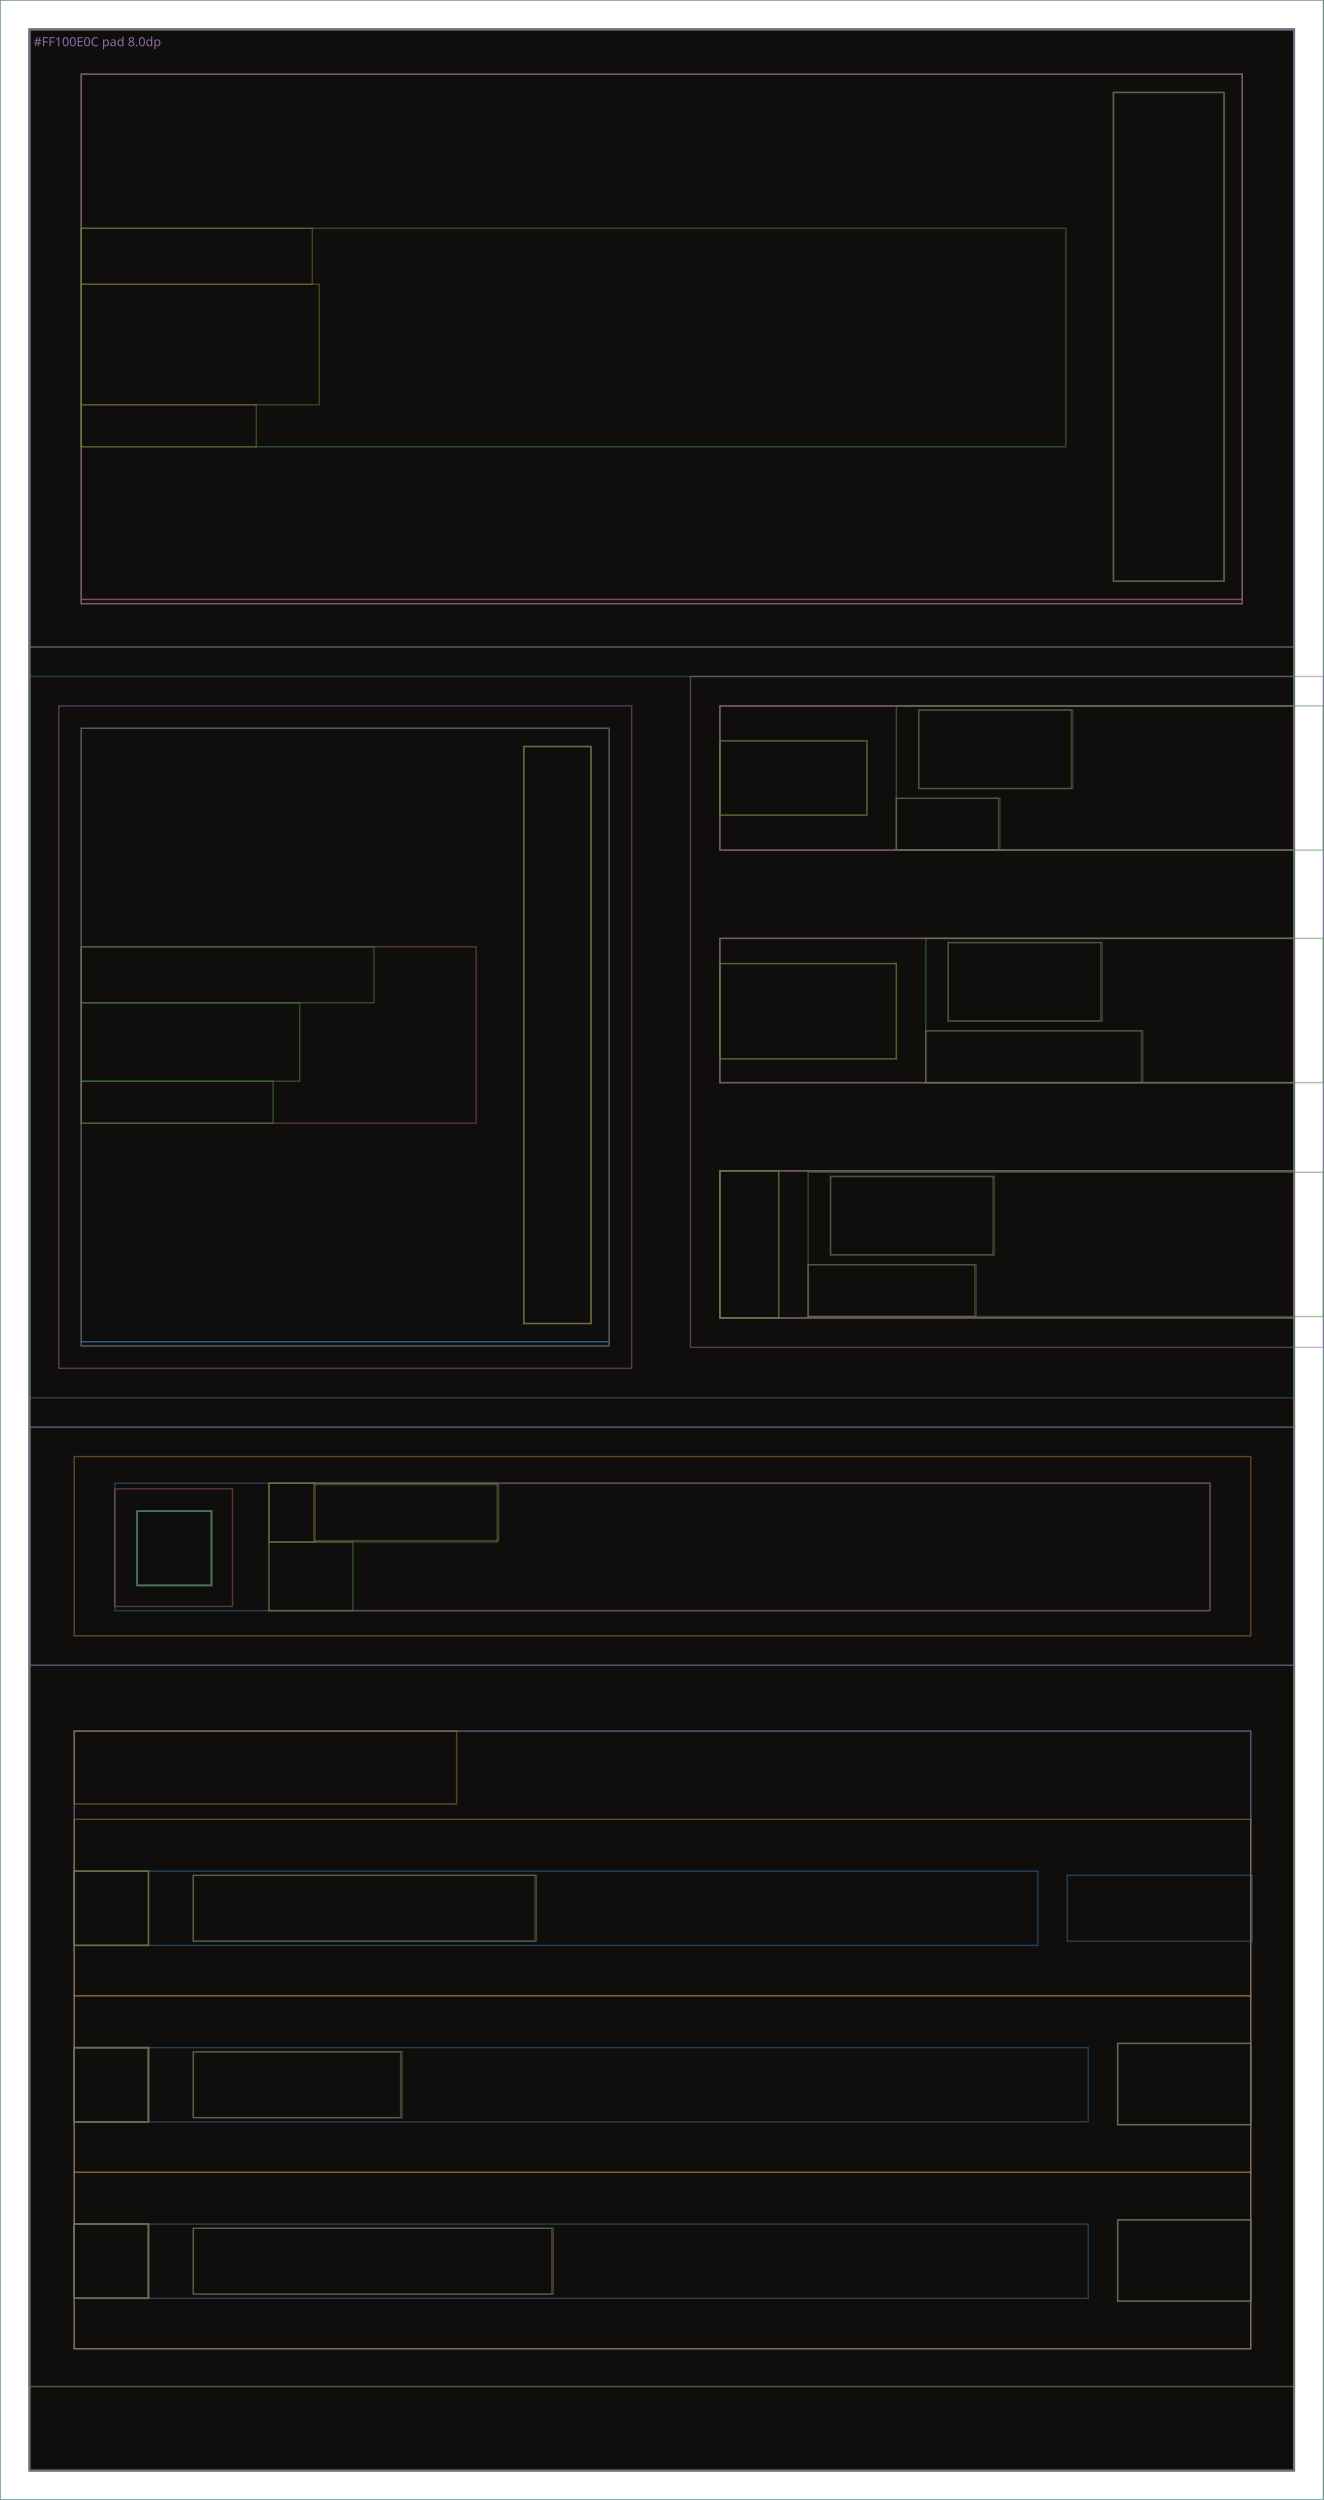
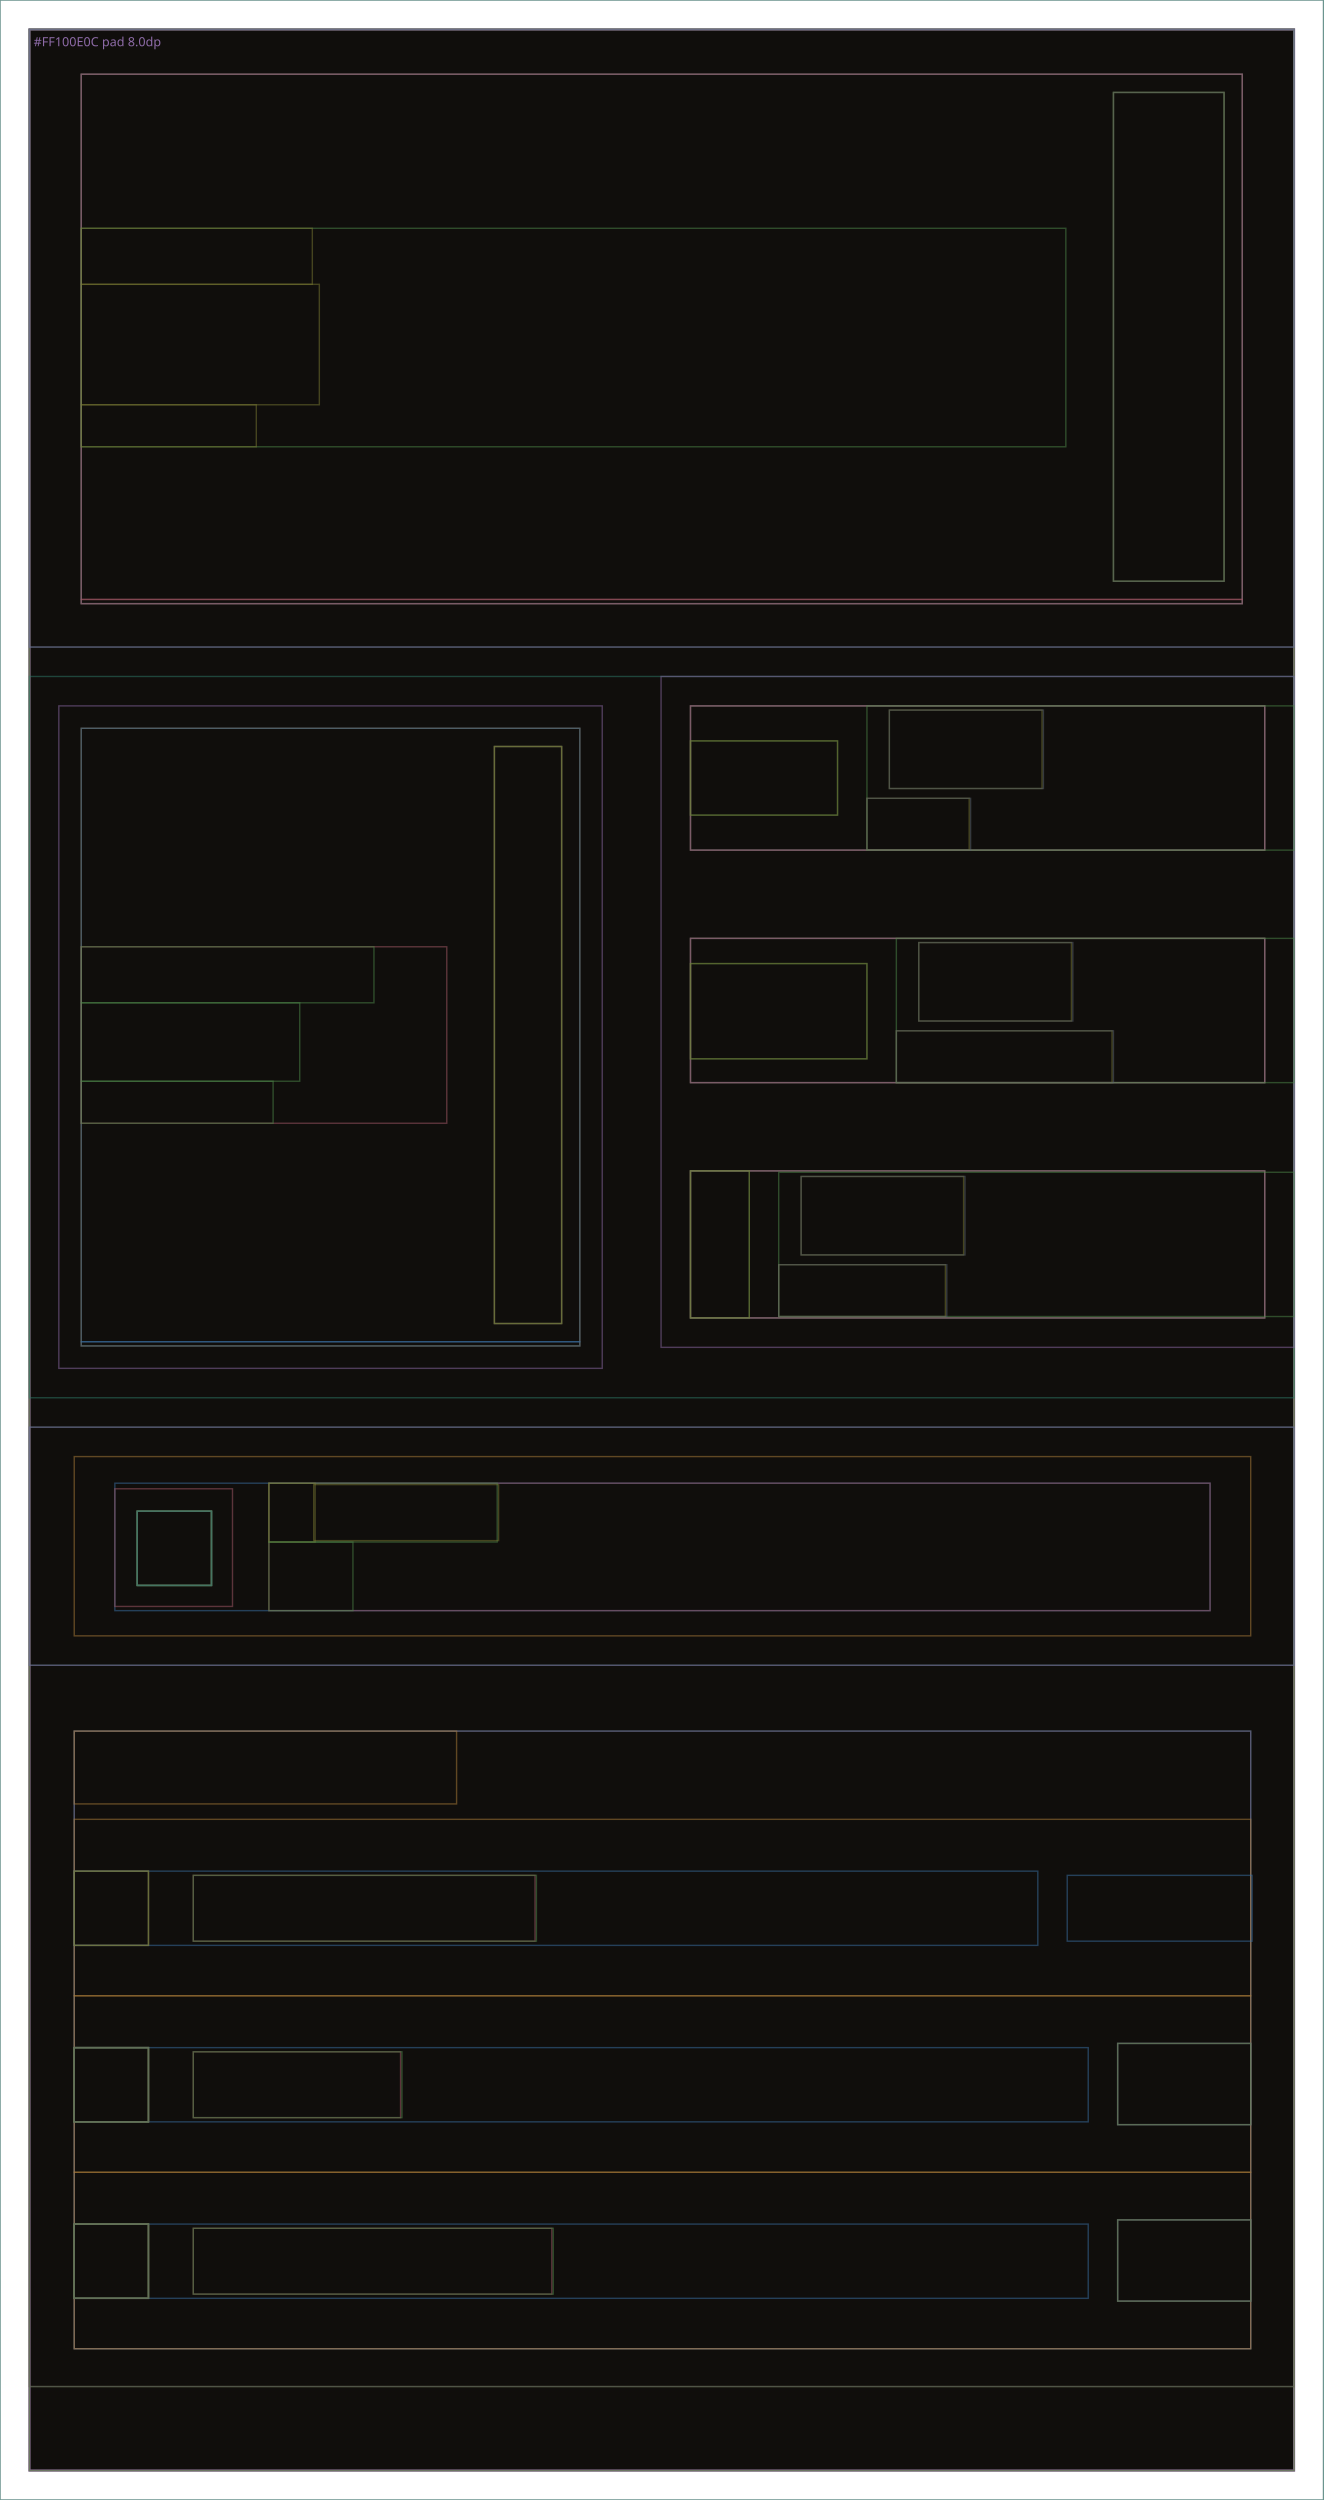
<svg xmlns="http://www.w3.org/2000/svg" viewBox="0 0 945 1785" width="945" height="1785" role="img" aria-label="Uber/Aeon-Dark layout wireframe">
  <rect width="945" height="1785" fill="#ffffff" />
  <g>
    <rect x="0" y="0" width="945" height="1785" fill="none" fill-opacity="0" stroke="#5B6470" stroke-width="1" stroke-opacity="0.5" />
  </g>
  <g>
    <rect x="0" y="0" width="945" height="1785" fill="none" fill-opacity="0" stroke="#2E7D6B" stroke-width="1" stroke-opacity="0.5" />
  </g>
  <g>
    <rect x="21" y="21" width="903" height="1743" fill="#100E0C" fill-opacity="1" stroke="#8E6BA8" stroke-width="1.5" stroke-opacity="1" />
    <text x="24" y="33" font-family="system-ui, sans-serif" font-size="9" fill="#8E6BA8">#FF100E0C  pad 8.0dp</text>
  </g>
  <g>
    <rect x="21" y="21" width="903" height="1743" fill="none" fill-opacity="0" stroke="#B0813B" stroke-width="1" stroke-opacity="0.5" />
  </g>
  <g>
    <rect x="21" y="21" width="903" height="1743" fill="none" fill-opacity="0" stroke="#3B72A8" stroke-width="1" stroke-opacity="0.5" />
  </g>
  <g>
    <rect x="21" y="21" width="903" height="1743" fill="none" fill-opacity="0" stroke="#A85B6B" stroke-width="1" stroke-opacity="0.5" />
  </g>
  <g>
    <rect x="21" y="21" width="903" height="1743" fill="none" fill-opacity="0" stroke="#4F8A4A" stroke-width="1" stroke-opacity="0.5" />
  </g>
  <g>
    <rect x="21" y="21" width="903" height="1683" fill="none" fill-opacity="0" stroke="#7A7A33" stroke-width="1" stroke-opacity="0.5" />
  </g>
  <g>
    <rect x="21" y="21" width="903" height="1683" fill="none" fill-opacity="0" stroke="#5B6470" stroke-width="1" stroke-opacity="0.5" />
  </g>
  <g>
    <rect x="21" y="21" width="903" height="441" fill="none" fill-opacity="0" stroke="#2E7D6B" stroke-width="1" stroke-opacity="0.5" />
  </g>
  <g>
    <rect x="21" y="21" width="903" height="441" fill="none" fill-opacity="0" stroke="#8E6BA8" stroke-width="1" stroke-opacity="0.5" />
  </g>
  <g>
    <rect x="58" y="53" width="829" height="378" fill="none" fill-opacity="0" stroke="#B0813B" stroke-width="1" stroke-opacity="0.5" />
  </g>
  <g>
    <rect x="58" y="53" width="829" height="378" fill="none" fill-opacity="0" stroke="#3B72A8" stroke-width="1" stroke-opacity="0.5" />
  </g>
  <g>
    <rect x="58" y="53" width="829" height="375" fill="none" fill-opacity="0" stroke="#A85B6B" stroke-width="1" stroke-opacity="0.5" />
  </g>
  <g>
    <rect x="58" y="163" width="703" height="156" fill="none" fill-opacity="0" stroke="#4F8A4A" stroke-width="1" stroke-opacity="0.5" />
  </g>
  <g>
    <rect x="58" y="163" width="165" height="40" fill="none" fill-opacity="0" stroke="#7A7A33" stroke-width="1" stroke-opacity="0.5" />
  </g>
  <g>
    <rect x="58" y="203" width="170" height="86" fill="none" fill-opacity="0" stroke="#7A7A33" stroke-width="1" stroke-opacity="0.5" />
  </g>
  <g>
    <rect x="58" y="289" width="125" height="30" fill="none" fill-opacity="0" stroke="#7A7A33" stroke-width="1" stroke-opacity="0.5" />
  </g>
  <g>
    <rect x="795" y="66" width="79" height="349" fill="none" fill-opacity="0" stroke="#4F8A4A" stroke-width="1" stroke-opacity="0.5" />
  </g>
  <g>
    <rect x="795" y="66" width="79" height="349" fill="none" fill-opacity="0" stroke="#7A7A33" stroke-width="1" stroke-opacity="0.5" />
  </g>
  <g>
    <rect x="795" y="66" width="79" height="349" fill="none" fill-opacity="0" stroke="#5B6470" stroke-width="1" stroke-opacity="0.5" />
  </g>
  <g>
    <rect x="58" y="428" width="829" height="3" fill="none" fill-opacity="0" stroke="#A85B6B" stroke-width="1" stroke-opacity="0.5" />
  </g>
  <g>
    <rect x="21" y="483" width="903" height="515" fill="none" fill-opacity="0" stroke="#2E7D6B" stroke-width="1" stroke-opacity="0.5" />
  </g>
  <g>
-     <rect x="42" y="504" width="409" height="473" fill="none" fill-opacity="0" stroke="#8E6BA8" stroke-width="1" stroke-opacity="0.5" />
-   </g>
-   <g>
-     <rect x="58" y="520" width="377" height="441" fill="none" fill-opacity="0" stroke="#B0813B" stroke-width="1" stroke-opacity="0.5" />
-   </g>
-   <g>
-     <rect x="58" y="520" width="377" height="438" fill="none" fill-opacity="0" stroke="#3B72A8" stroke-width="1" stroke-opacity="0.5" />
-   </g>
-   <g>
-     <rect x="58" y="676" width="282" height="126" fill="none" fill-opacity="0" stroke="#A85B6B" stroke-width="1" stroke-opacity="0.5" />
+     <rect x="42" y="504" width="388" height="473" fill="none" fill-opacity="0" stroke="#8E6BA8" stroke-width="1" stroke-opacity="0.5" />
+   </g>
+   <g>
+     <rect x="58" y="520" width="356" height="441" fill="none" fill-opacity="0" stroke="#B0813B" stroke-width="1" stroke-opacity="0.5" />
+   </g>
+   <g>
+     <rect x="58" y="520" width="356" height="438" fill="none" fill-opacity="0" stroke="#3B72A8" stroke-width="1" stroke-opacity="0.5" />
+   </g>
+   <g>
+     <rect x="58" y="676" width="261" height="126" fill="none" fill-opacity="0" stroke="#A85B6B" stroke-width="1" stroke-opacity="0.5" />
  </g>
  <g>
    <rect x="58" y="676" width="209" height="40" fill="none" fill-opacity="0" stroke="#4F8A4A" stroke-width="1" stroke-opacity="0.5" />
  </g>
  <g>
    <rect x="58" y="716" width="156" height="56" fill="none" fill-opacity="0" stroke="#4F8A4A" stroke-width="1" stroke-opacity="0.5" />
  </g>
  <g>
    <rect x="58" y="772" width="137" height="30" fill="none" fill-opacity="0" stroke="#4F8A4A" stroke-width="1" stroke-opacity="0.5" />
  </g>
  <g>
-     <rect x="374" y="533" width="48" height="412" fill="none" fill-opacity="0" stroke="#A85B6B" stroke-width="1" stroke-opacity="0.5" />
-   </g>
-   <g>
-     <rect x="374" y="533" width="48" height="412" fill="none" fill-opacity="0" stroke="#4F8A4A" stroke-width="1" stroke-opacity="0.5" />
-   </g>
-   <g>
-     <rect x="374" y="533" width="48" height="412" fill="none" fill-opacity="0" stroke="#7A7A33" stroke-width="1" stroke-opacity="0.5" />
-   </g>
-   <g>
-     <rect x="58" y="958" width="377" height="3" fill="none" fill-opacity="0" stroke="#3B72A8" stroke-width="1" stroke-opacity="0.5" />
-   </g>
-   <g>
-     <rect x="493" y="483" width="452" height="479" fill="none" fill-opacity="0" stroke="#8E6BA8" stroke-width="1" stroke-opacity="0.5" />
-   </g>
-   <g>
-     <rect x="514" y="504" width="410" height="103" fill="none" fill-opacity="0" stroke="#B0813B" stroke-width="1" stroke-opacity="0.5" />
-   </g>
-   <g>
-     <rect x="514" y="504" width="410" height="103" fill="none" fill-opacity="0" stroke="#3B72A8" stroke-width="1" stroke-opacity="0.5" />
-   </g>
-   <g>
-     <rect x="514" y="504" width="410" height="103" fill="none" fill-opacity="0" stroke="#A85B6B" stroke-width="1" stroke-opacity="0.5" />
-   </g>
-   <g>
-     <rect x="514" y="529" width="105" height="53" fill="none" fill-opacity="0" stroke="#4F8A4A" stroke-width="1" stroke-opacity="0.5" />
-   </g>
-   <g>
-     <rect x="514" y="529" width="105" height="53" fill="none" fill-opacity="0" stroke="#7A7A33" stroke-width="1" stroke-opacity="0.5" />
-   </g>
-   <g>
-     <rect x="640" y="504" width="305" height="103" fill="none" fill-opacity="0" stroke="#4F8A4A" stroke-width="1" stroke-opacity="0.5" />
-   </g>
-   <g>
-     <rect x="656" y="507" width="109" height="56" fill="none" fill-opacity="0" stroke="#7A7A33" stroke-width="1" stroke-opacity="0.5" />
-   </g>
-   <g>
-     <rect x="656" y="507" width="110" height="56" fill="none" fill-opacity="0" stroke="#5B6470" stroke-width="1" stroke-opacity="0.5" />
-   </g>
-   <g>
-     <rect x="640" y="570" width="73" height="37" fill="none" fill-opacity="0" stroke="#7A7A33" stroke-width="1" stroke-opacity="0.5" />
-   </g>
-   <g>
-     <rect x="640" y="570" width="74" height="37" fill="none" fill-opacity="0" stroke="#5B6470" stroke-width="1" stroke-opacity="0.5" />
-   </g>
-   <g>
-     <rect x="514" y="670" width="410" height="103" fill="none" fill-opacity="0" stroke="#B0813B" stroke-width="1" stroke-opacity="0.5" />
-   </g>
-   <g>
-     <rect x="514" y="670" width="410" height="103" fill="none" fill-opacity="0" stroke="#3B72A8" stroke-width="1" stroke-opacity="0.5" />
-   </g>
-   <g>
-     <rect x="514" y="670" width="410" height="103" fill="none" fill-opacity="0" stroke="#A85B6B" stroke-width="1" stroke-opacity="0.5" />
-   </g>
-   <g>
-     <rect x="514" y="688" width="126" height="68" fill="none" fill-opacity="0" stroke="#4F8A4A" stroke-width="1" stroke-opacity="0.5" />
-   </g>
-   <g>
-     <rect x="514" y="688" width="126" height="68" fill="none" fill-opacity="0" stroke="#7A7A33" stroke-width="1" stroke-opacity="0.5" />
-   </g>
-   <g>
-     <rect x="661" y="670" width="284" height="103" fill="none" fill-opacity="0" stroke="#4F8A4A" stroke-width="1" stroke-opacity="0.5" />
-   </g>
-   <g>
-     <rect x="677" y="673" width="109" height="56" fill="none" fill-opacity="0" stroke="#7A7A33" stroke-width="1" stroke-opacity="0.5" />
-   </g>
-   <g>
-     <rect x="677" y="673" width="110" height="56" fill="none" fill-opacity="0" stroke="#5B6470" stroke-width="1" stroke-opacity="0.5" />
-   </g>
-   <g>
-     <rect x="661" y="736" width="154" height="37" fill="none" fill-opacity="0" stroke="#7A7A33" stroke-width="1" stroke-opacity="0.5" />
-   </g>
-   <g>
-     <rect x="661" y="736" width="155" height="37" fill="none" fill-opacity="0" stroke="#5B6470" stroke-width="1" stroke-opacity="0.5" />
-   </g>
-   <g>
-     <rect x="514" y="836" width="410" height="105" fill="none" fill-opacity="0" stroke="#B0813B" stroke-width="1" stroke-opacity="0.5" />
-   </g>
-   <g>
-     <rect x="514" y="836" width="410" height="105" fill="none" fill-opacity="0" stroke="#3B72A8" stroke-width="1" stroke-opacity="0.5" />
-   </g>
-   <g>
-     <rect x="514" y="836" width="410" height="105" fill="none" fill-opacity="0" stroke="#A85B6B" stroke-width="1" stroke-opacity="0.5" />
-   </g>
-   <g>
-     <rect x="514" y="836" width="42" height="105" fill="none" fill-opacity="0" stroke="#4F8A4A" stroke-width="1" stroke-opacity="0.5" />
-   </g>
-   <g>
-     <rect x="514" y="836" width="42" height="105" fill="none" fill-opacity="0" stroke="#7A7A33" stroke-width="1" stroke-opacity="0.5" />
-   </g>
-   <g>
-     <rect x="577" y="837" width="368" height="103" fill="none" fill-opacity="0" stroke="#4F8A4A" stroke-width="1" stroke-opacity="0.5" />
-   </g>
-   <g>
-     <rect x="593" y="840" width="116" height="56" fill="none" fill-opacity="0" stroke="#7A7A33" stroke-width="1" stroke-opacity="0.5" />
-   </g>
-   <g>
-     <rect x="593" y="840" width="117" height="56" fill="none" fill-opacity="0" stroke="#5B6470" stroke-width="1" stroke-opacity="0.5" />
-   </g>
-   <g>
-     <rect x="577" y="903" width="119" height="37" fill="none" fill-opacity="0" stroke="#7A7A33" stroke-width="1" stroke-opacity="0.5" />
-   </g>
-   <g>
-     <rect x="577" y="903" width="120" height="37" fill="none" fill-opacity="0" stroke="#5B6470" stroke-width="1" stroke-opacity="0.5" />
+     <rect x="353" y="533" width="48" height="412" fill="none" fill-opacity="0" stroke="#A85B6B" stroke-width="1" stroke-opacity="0.5" />
+   </g>
+   <g>
+     <rect x="353" y="533" width="48" height="412" fill="none" fill-opacity="0" stroke="#4F8A4A" stroke-width="1" stroke-opacity="0.5" />
+   </g>
+   <g>
+     <rect x="353" y="533" width="48" height="412" fill="none" fill-opacity="0" stroke="#7A7A33" stroke-width="1" stroke-opacity="0.5" />
+   </g>
+   <g>
+     <rect x="58" y="958" width="356" height="3" fill="none" fill-opacity="0" stroke="#3B72A8" stroke-width="1" stroke-opacity="0.5" />
+   </g>
+   <g>
+     <rect x="472" y="483" width="452" height="479" fill="none" fill-opacity="0" stroke="#8E6BA8" stroke-width="1" stroke-opacity="0.5" />
+   </g>
+   <g>
+     <rect x="493" y="504" width="410" height="103" fill="none" fill-opacity="0" stroke="#B0813B" stroke-width="1" stroke-opacity="0.5" />
+   </g>
+   <g>
+     <rect x="493" y="504" width="410" height="103" fill="none" fill-opacity="0" stroke="#3B72A8" stroke-width="1" stroke-opacity="0.5" />
+   </g>
+   <g>
+     <rect x="493" y="504" width="410" height="103" fill="none" fill-opacity="0" stroke="#A85B6B" stroke-width="1" stroke-opacity="0.5" />
+   </g>
+   <g>
+     <rect x="493" y="529" width="105" height="53" fill="none" fill-opacity="0" stroke="#4F8A4A" stroke-width="1" stroke-opacity="0.5" />
+   </g>
+   <g>
+     <rect x="493" y="529" width="105" height="53" fill="none" fill-opacity="0" stroke="#7A7A33" stroke-width="1" stroke-opacity="0.5" />
+   </g>
+   <g>
+     <rect x="619" y="504" width="305" height="103" fill="none" fill-opacity="0" stroke="#4F8A4A" stroke-width="1" stroke-opacity="0.5" />
+   </g>
+   <g>
+     <rect x="635" y="507" width="109" height="56" fill="none" fill-opacity="0" stroke="#7A7A33" stroke-width="1" stroke-opacity="0.5" />
+   </g>
+   <g>
+     <rect x="635" y="507" width="110" height="56" fill="none" fill-opacity="0" stroke="#5B6470" stroke-width="1" stroke-opacity="0.5" />
+   </g>
+   <g>
+     <rect x="619" y="570" width="73" height="37" fill="none" fill-opacity="0" stroke="#7A7A33" stroke-width="1" stroke-opacity="0.5" />
+   </g>
+   <g>
+     <rect x="619" y="570" width="74" height="37" fill="none" fill-opacity="0" stroke="#5B6470" stroke-width="1" stroke-opacity="0.5" />
+   </g>
+   <g>
+     <rect x="493" y="670" width="410" height="103" fill="none" fill-opacity="0" stroke="#B0813B" stroke-width="1" stroke-opacity="0.5" />
+   </g>
+   <g>
+     <rect x="493" y="670" width="410" height="103" fill="none" fill-opacity="0" stroke="#3B72A8" stroke-width="1" stroke-opacity="0.5" />
+   </g>
+   <g>
+     <rect x="493" y="670" width="410" height="103" fill="none" fill-opacity="0" stroke="#A85B6B" stroke-width="1" stroke-opacity="0.5" />
+   </g>
+   <g>
+     <rect x="493" y="688" width="126" height="68" fill="none" fill-opacity="0" stroke="#4F8A4A" stroke-width="1" stroke-opacity="0.5" />
+   </g>
+   <g>
+     <rect x="493" y="688" width="126" height="68" fill="none" fill-opacity="0" stroke="#7A7A33" stroke-width="1" stroke-opacity="0.5" />
+   </g>
+   <g>
+     <rect x="640" y="670" width="284" height="103" fill="none" fill-opacity="0" stroke="#4F8A4A" stroke-width="1" stroke-opacity="0.5" />
+   </g>
+   <g>
+     <rect x="656" y="673" width="109" height="56" fill="none" fill-opacity="0" stroke="#7A7A33" stroke-width="1" stroke-opacity="0.5" />
+   </g>
+   <g>
+     <rect x="656" y="673" width="110" height="56" fill="none" fill-opacity="0" stroke="#5B6470" stroke-width="1" stroke-opacity="0.5" />
+   </g>
+   <g>
+     <rect x="640" y="736" width="154" height="37" fill="none" fill-opacity="0" stroke="#7A7A33" stroke-width="1" stroke-opacity="0.5" />
+   </g>
+   <g>
+     <rect x="640" y="736" width="155" height="37" fill="none" fill-opacity="0" stroke="#5B6470" stroke-width="1" stroke-opacity="0.5" />
+   </g>
+   <g>
+     <rect x="493" y="836" width="410" height="105" fill="none" fill-opacity="0" stroke="#B0813B" stroke-width="1" stroke-opacity="0.5" />
+   </g>
+   <g>
+     <rect x="493" y="836" width="410" height="105" fill="none" fill-opacity="0" stroke="#3B72A8" stroke-width="1" stroke-opacity="0.5" />
+   </g>
+   <g>
+     <rect x="493" y="836" width="410" height="105" fill="none" fill-opacity="0" stroke="#A85B6B" stroke-width="1" stroke-opacity="0.5" />
+   </g>
+   <g>
+     <rect x="493" y="836" width="42" height="105" fill="none" fill-opacity="0" stroke="#4F8A4A" stroke-width="1" stroke-opacity="0.5" />
+   </g>
+   <g>
+     <rect x="493" y="836" width="42" height="105" fill="none" fill-opacity="0" stroke="#7A7A33" stroke-width="1" stroke-opacity="0.5" />
+   </g>
+   <g>
+     <rect x="556" y="837" width="368" height="103" fill="none" fill-opacity="0" stroke="#4F8A4A" stroke-width="1" stroke-opacity="0.5" />
+   </g>
+   <g>
+     <rect x="572" y="840" width="116" height="56" fill="none" fill-opacity="0" stroke="#7A7A33" stroke-width="1" stroke-opacity="0.5" />
+   </g>
+   <g>
+     <rect x="572" y="840" width="117" height="56" fill="none" fill-opacity="0" stroke="#5B6470" stroke-width="1" stroke-opacity="0.5" />
+   </g>
+   <g>
+     <rect x="556" y="903" width="119" height="37" fill="none" fill-opacity="0" stroke="#7A7A33" stroke-width="1" stroke-opacity="0.5" />
+   </g>
+   <g>
+     <rect x="556" y="903" width="120" height="37" fill="none" fill-opacity="0" stroke="#5B6470" stroke-width="1" stroke-opacity="0.5" />
  </g>
  <g>
    <rect x="21" y="1019" width="903" height="170" fill="none" fill-opacity="0" stroke="#2E7D6B" stroke-width="1" stroke-opacity="0.5" />
  </g>
  <g>
    <rect x="21" y="1019" width="903" height="170" fill="none" fill-opacity="0" stroke="#8E6BA8" stroke-width="1" stroke-opacity="0.5" />
  </g>
  <g>
    <rect x="53" y="1040" width="840" height="128" fill="none" fill-opacity="0" stroke="#B0813B" stroke-width="1" stroke-opacity="0.5" />
  </g>
  <g>
    <rect x="82" y="1059" width="782" height="91" fill="none" fill-opacity="0" stroke="#3B72A8" stroke-width="1" stroke-opacity="0.5" />
  </g>
  <g>
    <rect x="82" y="1063" width="84" height="84" fill="none" fill-opacity="0" stroke="#A85B6B" stroke-width="1" stroke-opacity="0.5" />
  </g>
  <g>
    <rect x="98" y="1079" width="53" height="53" fill="none" fill-opacity="0" stroke="#4F8A4A" stroke-width="1" stroke-opacity="0.5" />
  </g>
  <g>
    <rect x="98" y="1079" width="53" height="53" fill="none" fill-opacity="0" stroke="#7A7A33" stroke-width="1" stroke-opacity="0.5" />
  </g>
  <g>
    <rect x="98" y="1079" width="53" height="53" fill="none" fill-opacity="0" stroke="#5B6470" stroke-width="1" stroke-opacity="0.5" />
  </g>
  <g>
    <rect x="98" y="1079" width="53" height="53" fill="none" fill-opacity="0" stroke="#2E7D6B" stroke-width="1" stroke-opacity="0.5" />
  </g>
  <g>
    <rect x="98" y="1079" width="53" height="53" fill="none" fill-opacity="0" stroke="#7A7A33" stroke-width="1" stroke-opacity="0.5" />
  </g>
  <g>
    <rect x="98" y="1079" width="53" height="53" fill="none" fill-opacity="0" stroke="#5B6470" stroke-width="1" stroke-opacity="0.5" />
  </g>
  <g>
    <rect x="98" y="1079" width="53" height="53" fill="none" fill-opacity="0" stroke="#2E7D6B" stroke-width="1" stroke-opacity="0.5" />
  </g>
  <g>
    <rect x="192" y="1059" width="672" height="91" fill="none" fill-opacity="0" stroke="#A85B6B" stroke-width="1" stroke-opacity="0.5" />
  </g>
  <g>
    <rect x="192" y="1059" width="163" height="42" fill="none" fill-opacity="0" stroke="#4F8A4A" stroke-width="1" stroke-opacity="0.5" />
  </g>
  <g>
    <rect x="192" y="1059" width="33" height="42" fill="none" fill-opacity="0" stroke="#7A7A33" stroke-width="1" stroke-opacity="0.5" />
  </g>
  <g>
    <rect x="224" y="1060" width="132" height="40" fill="none" fill-opacity="0" stroke="#7A7A33" stroke-width="1" stroke-opacity="0.5" />
  </g>
  <g>
    <rect x="192" y="1101" width="60" height="49" fill="none" fill-opacity="0" stroke="#4F8A4A" stroke-width="1" stroke-opacity="0.5" />
  </g>
  <g>
    <rect x="53" y="1236" width="840" height="441" fill="none" fill-opacity="0" stroke="#2E7D6B" stroke-width="1" stroke-opacity="0.5" />
  </g>
  <g>
    <rect x="53" y="1236" width="840" height="441" fill="none" fill-opacity="0" stroke="#8E6BA8" stroke-width="1" stroke-opacity="0.5" />
  </g>
  <g>
    <rect x="53" y="1236" width="273" height="52" fill="none" fill-opacity="0" stroke="#B0813B" stroke-width="1" stroke-opacity="0.5" />
  </g>
  <g>
    <rect x="53" y="1299" width="840" height="126" fill="none" fill-opacity="0" stroke="#B0813B" stroke-width="1" stroke-opacity="0.5" />
  </g>
  <g>
    <rect x="53" y="1336" width="688" height="53" fill="none" fill-opacity="0" stroke="#3B72A8" stroke-width="1" stroke-opacity="0.5" />
  </g>
  <g>
    <rect x="53" y="1336" width="53" height="53" fill="none" fill-opacity="0" stroke="#A85B6B" stroke-width="1" stroke-opacity="0.5" />
  </g>
  <g>
    <rect x="53" y="1336" width="53" height="53" fill="none" fill-opacity="0" stroke="#4F8A4A" stroke-width="1" stroke-opacity="0.5" />
  </g>
  <g>
    <rect x="53" y="1336" width="53" height="53" fill="none" fill-opacity="0" stroke="#7A7A33" stroke-width="1" stroke-opacity="0.5" />
  </g>
  <g>
    <rect x="138" y="1339" width="244" height="47" fill="none" fill-opacity="0" stroke="#A85B6B" stroke-width="1" stroke-opacity="0.5" />
  </g>
  <g>
    <rect x="138" y="1339" width="245" height="47" fill="none" fill-opacity="0" stroke="#4F8A4A" stroke-width="1" stroke-opacity="0.5" />
  </g>
  <g>
    <rect x="762" y="1339" width="132" height="47" fill="none" fill-opacity="0" stroke="#3B72A8" stroke-width="1" stroke-opacity="0.5" />
  </g>
  <g>
    <rect x="53" y="1425" width="840" height="126" fill="none" fill-opacity="0" stroke="#B0813B" stroke-width="1" stroke-opacity="0.5" />
  </g>
  <g>
    <rect x="53" y="1462" width="724" height="53" fill="none" fill-opacity="0" stroke="#3B72A8" stroke-width="1" stroke-opacity="0.5" />
  </g>
  <g>
    <rect x="53" y="1462" width="53" height="53" fill="none" fill-opacity="0" stroke="#A85B6B" stroke-width="1" stroke-opacity="0.5" />
  </g>
  <g>
    <rect x="53" y="1462" width="53" height="53" fill="none" fill-opacity="0" stroke="#4F8A4A" stroke-width="1" stroke-opacity="0.5" />
  </g>
  <g>
    <rect x="53" y="1462" width="53" height="53" fill="none" fill-opacity="0" stroke="#7A7A33" stroke-width="1" stroke-opacity="0.5" />
  </g>
  <g>
    <rect x="53" y="1462" width="53" height="53" fill="none" fill-opacity="0" stroke="#5B6470" stroke-width="1" stroke-opacity="0.5" />
  </g>
  <g>
    <rect x="53" y="1462" width="53" height="53" fill="none" fill-opacity="0" stroke="#4F8A4A" stroke-width="1" stroke-opacity="0.5" />
  </g>
  <g>
    <rect x="53" y="1462" width="53" height="53" fill="none" fill-opacity="0" stroke="#7A7A33" stroke-width="1" stroke-opacity="0.5" />
  </g>
  <g>
    <rect x="53" y="1462" width="53" height="53" fill="none" fill-opacity="0" stroke="#5B6470" stroke-width="1" stroke-opacity="0.5" />
  </g>
  <g>
    <rect x="138" y="1465" width="148" height="47" fill="none" fill-opacity="0" stroke="#A85B6B" stroke-width="1" stroke-opacity="0.5" />
  </g>
  <g>
    <rect x="138" y="1465" width="149" height="47" fill="none" fill-opacity="0" stroke="#4F8A4A" stroke-width="1" stroke-opacity="0.5" />
  </g>
  <g>
    <rect x="798" y="1459" width="95" height="58" fill="none" fill-opacity="0" stroke="#3B72A8" stroke-width="1" stroke-opacity="0.5" />
  </g>
  <g>
    <rect x="798" y="1459" width="95" height="58" fill="none" fill-opacity="0" stroke="#A85B6B" stroke-width="1" stroke-opacity="0.5" />
  </g>
  <g>
    <rect x="798" y="1459" width="95" height="58" fill="none" fill-opacity="0" stroke="#4F8A4A" stroke-width="1" stroke-opacity="0.5" />
  </g>
  <g>
    <rect x="53" y="1551" width="840" height="126" fill="none" fill-opacity="0" stroke="#B0813B" stroke-width="1" stroke-opacity="0.5" />
  </g>
  <g>
    <rect x="53" y="1588" width="724" height="53" fill="none" fill-opacity="0" stroke="#3B72A8" stroke-width="1" stroke-opacity="0.5" />
  </g>
  <g>
    <rect x="53" y="1588" width="53" height="53" fill="none" fill-opacity="0" stroke="#A85B6B" stroke-width="1" stroke-opacity="0.5" />
  </g>
  <g>
    <rect x="53" y="1588" width="53" height="53" fill="none" fill-opacity="0" stroke="#4F8A4A" stroke-width="1" stroke-opacity="0.5" />
  </g>
  <g>
    <rect x="53" y="1588" width="53" height="53" fill="none" fill-opacity="0" stroke="#7A7A33" stroke-width="1" stroke-opacity="0.5" />
  </g>
  <g>
    <rect x="53" y="1588" width="53" height="53" fill="none" fill-opacity="0" stroke="#5B6470" stroke-width="1" stroke-opacity="0.5" />
  </g>
  <g>
    <rect x="53" y="1588" width="53" height="53" fill="none" fill-opacity="0" stroke="#4F8A4A" stroke-width="1" stroke-opacity="0.5" />
  </g>
  <g>
    <rect x="53" y="1588" width="53" height="53" fill="none" fill-opacity="0" stroke="#7A7A33" stroke-width="1" stroke-opacity="0.5" />
  </g>
  <g>
    <rect x="53" y="1588" width="53" height="53" fill="none" fill-opacity="0" stroke="#5B6470" stroke-width="1" stroke-opacity="0.5" />
  </g>
  <g>
    <rect x="138" y="1591" width="256" height="47" fill="none" fill-opacity="0" stroke="#A85B6B" stroke-width="1" stroke-opacity="0.5" />
  </g>
  <g>
    <rect x="138" y="1591" width="257" height="47" fill="none" fill-opacity="0" stroke="#4F8A4A" stroke-width="1" stroke-opacity="0.5" />
  </g>
  <g>
    <rect x="798" y="1585" width="95" height="58" fill="none" fill-opacity="0" stroke="#3B72A8" stroke-width="1" stroke-opacity="0.5" />
  </g>
  <g>
    <rect x="798" y="1585" width="95" height="58" fill="none" fill-opacity="0" stroke="#A85B6B" stroke-width="1" stroke-opacity="0.5" />
  </g>
  <g>
    <rect x="798" y="1585" width="95" height="58" fill="none" fill-opacity="0" stroke="#4F8A4A" stroke-width="1" stroke-opacity="0.5" />
  </g>
</svg>
